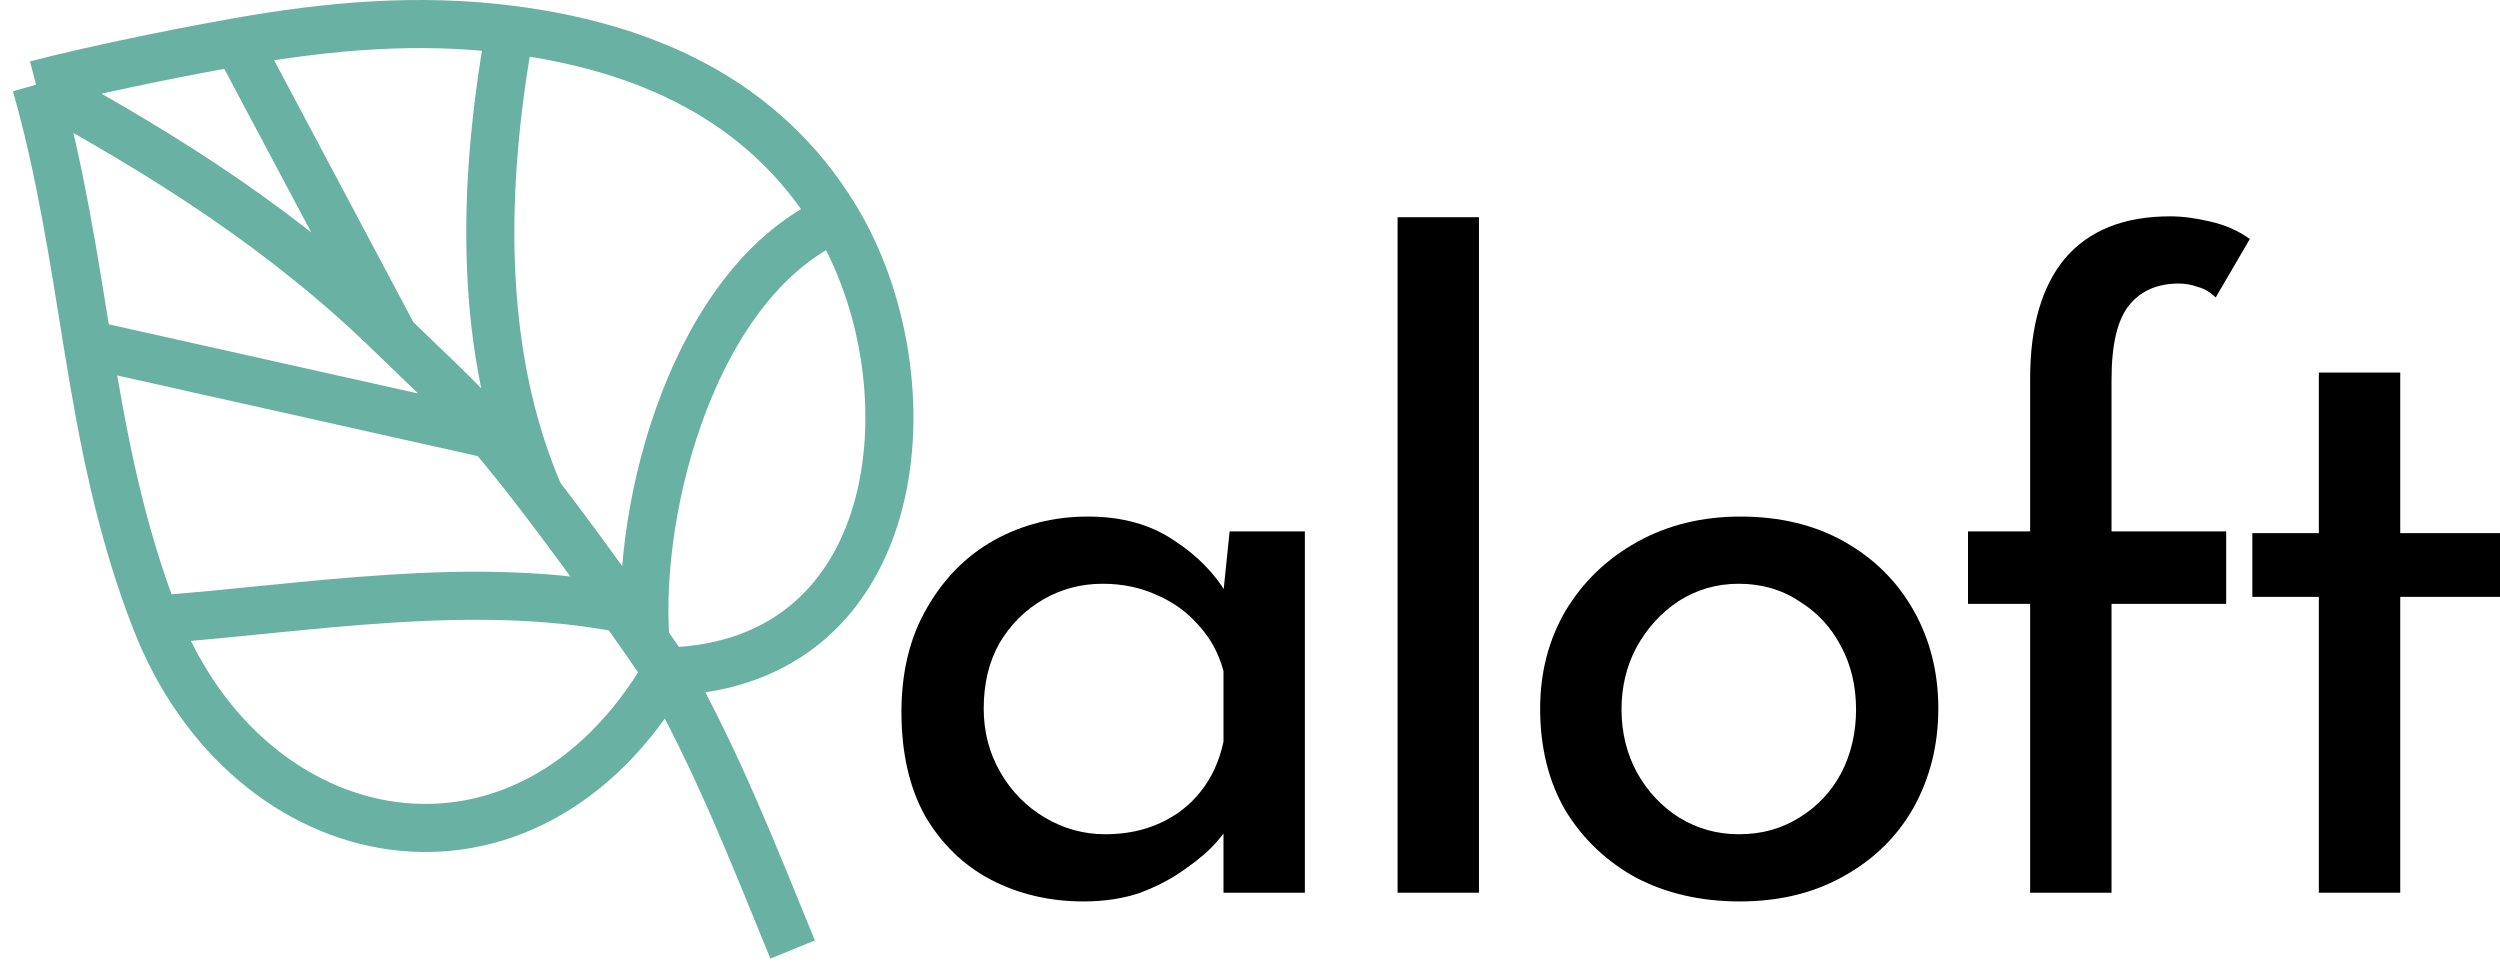
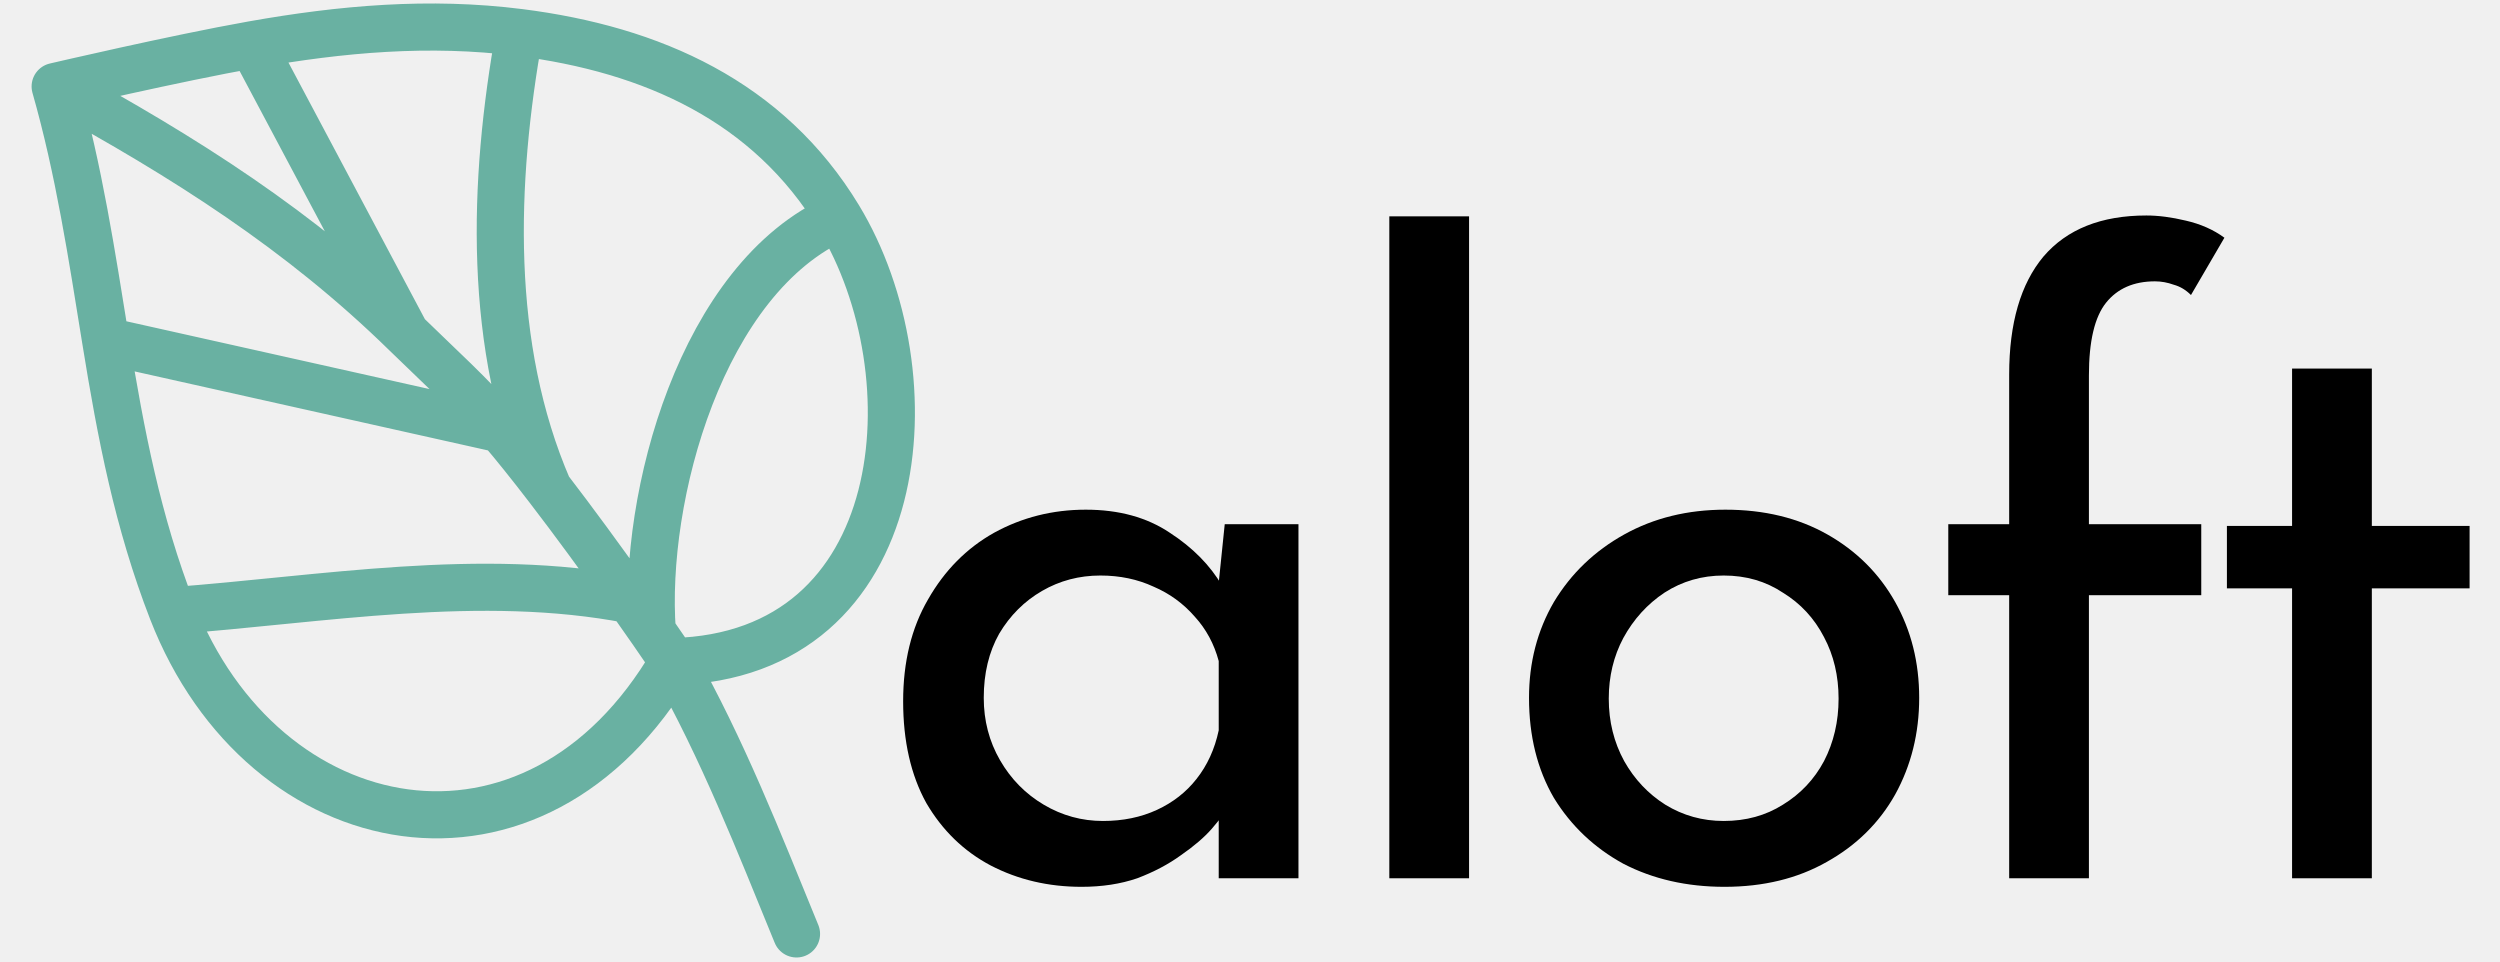
- <svg xmlns="http://www.w3.org/2000/svg" width="208" height="80" viewBox="0 0 208 80" fill="none">
-   <rect width="208" height="80" fill="#1E1E1E" />
-   <g id="Desktop header" clip-path="url(#clip0_0_1)">
-     <rect width="1440" height="716" transform="translate(-609 -362)" fill="white" />
-     <rect id="Rectangle 7" x="-626" y="-12" width="1473" height="114" fill="white" stroke="black" stroke-width="2" />
-     <g id="Group 3">
-       <path id="Vector" d="M3 7.045C6.738 6.067 13.242 4.653 19.739 3.499M3 7.045C5.025 14.14 6.113 21.357 7.292 28.639M3 7.045C13.97 13.035 23.835 19.268 32.778 28.024M19.739 3.499L32.778 28.024M19.739 3.499C27.314 2.154 34.777 1.491 42.429 2.462M7.292 28.639L40.842 36.142M7.292 28.639C8.569 36.532 10.006 44.026 12.93 51.558M32.778 28.024C35.49 30.68 38.367 33.255 40.842 36.142M55.468 55.875C54.887 55.022 54.297 54.163 53.702 53.306M55.468 55.875C75.762 55.354 77.607 31.475 69.533 18.155M55.468 55.875C43.774 75.943 20.657 71.464 12.93 51.558M55.468 55.875C59.664 63.301 62.72 71.114 65.947 79M53.702 53.306C53.081 52.411 52.455 51.518 51.829 50.633M53.702 53.306C52.862 41.945 57.866 23.275 69.533 18.155M69.533 18.155C63.565 8.309 53.701 3.892 42.429 2.462M12.93 51.558C25.718 50.606 39.082 48.175 51.829 50.633M42.429 2.462C40.141 15.159 39.672 29.118 44.883 41.178M40.842 36.142C41.975 37.464 43.357 39.19 44.883 41.178M44.883 41.178C47.013 43.952 49.424 47.234 51.829 50.633" stroke="#69B1A2" stroke-width="4" />
-       <g id="aloft">
-         <path d="M90.144 75C87.329 75 84.757 74.395 82.427 73.185C80.145 71.975 78.325 70.208 76.966 67.884C75.655 65.512 75 62.632 75 59.243C75 55.903 75.704 53.023 77.112 50.602C78.519 48.134 80.388 46.246 82.718 44.939C85.096 43.632 87.693 42.978 90.508 42.978C93.324 42.978 95.702 43.632 97.644 44.939C99.585 46.197 101.066 47.698 102.085 49.441L101.648 50.602L102.304 44.213H108.565V74.274H101.794V66.432L102.522 68.174C102.328 68.659 101.891 69.288 101.212 70.062C100.581 70.788 99.707 71.539 98.59 72.313C97.523 73.088 96.285 73.741 94.877 74.274C93.469 74.758 91.892 75 90.144 75ZM91.965 69.409C93.664 69.409 95.193 69.094 96.552 68.465C97.911 67.836 99.027 66.964 99.901 65.851C100.823 64.689 101.454 63.31 101.794 61.712V55.831C101.406 54.378 100.726 53.12 99.755 52.055C98.785 50.941 97.62 50.094 96.26 49.513C94.901 48.884 93.397 48.569 91.746 48.569C89.95 48.569 88.3 49.005 86.795 49.876C85.29 50.748 84.077 51.958 83.155 53.507C82.281 55.056 81.844 56.871 81.844 58.953C81.844 60.889 82.305 62.656 83.228 64.254C84.15 65.851 85.388 67.11 86.941 68.029C88.494 68.949 90.169 69.409 91.965 69.409Z" fill="black" />
-         <path d="M116.279 18.073H123.05V74.274H116.279V18.073Z" fill="black" />
-         <path d="M128.14 58.953C128.14 55.952 128.844 53.241 130.251 50.82C131.708 48.4 133.698 46.488 136.222 45.084C138.746 43.68 141.61 42.978 144.813 42.978C148.114 42.978 151.002 43.68 153.478 45.084C155.953 46.488 157.871 48.4 159.23 50.82C160.589 53.241 161.268 55.952 161.268 58.953C161.268 61.954 160.589 64.689 159.23 67.158C157.871 69.578 155.929 71.49 153.405 72.894C150.929 74.298 148.041 75 144.741 75C141.537 75 138.673 74.347 136.149 73.04C133.673 71.684 131.708 69.82 130.251 67.448C128.844 65.028 128.14 62.196 128.14 58.953ZM134.911 59.026C134.911 60.962 135.348 62.729 136.222 64.326C137.096 65.875 138.261 67.11 139.717 68.029C141.221 68.949 142.872 69.409 144.668 69.409C146.561 69.409 148.235 68.949 149.692 68.029C151.196 67.11 152.361 65.875 153.187 64.326C154.012 62.729 154.424 60.962 154.424 59.026C154.424 57.089 154.012 55.346 153.187 53.797C152.361 52.2 151.196 50.941 149.692 50.022C148.235 49.053 146.561 48.569 144.668 48.569C142.823 48.569 141.149 49.053 139.644 50.022C138.188 50.99 137.023 52.273 136.149 53.87C135.324 55.419 134.911 57.138 134.911 59.026Z" fill="black" />
-         <path d="M168.908 74.274V50.239H163.738V44.213H168.908V31.506C168.908 27.149 169.879 23.809 171.82 21.485C173.81 19.162 176.723 18 180.557 18C181.577 18 182.693 18.145 183.907 18.436C185.169 18.726 186.261 19.21 187.183 19.888L184.344 24.753C183.907 24.317 183.421 24.027 182.887 23.881C182.353 23.688 181.819 23.591 181.286 23.591C179.49 23.591 178.106 24.196 177.135 25.406C176.165 26.617 175.679 28.674 175.679 31.578V44.213H185.217V50.239H175.679V74.274H168.908Z" fill="black" />
-         <path d="M192.928 30.997H199.7V44.358H208V49.659H199.7V74.274H192.928V49.659H187.395V44.358H192.928V30.997Z" fill="black" />
-       </g>
-     </g>
-   </g>
+ <svg xmlns="http://www.w3.org/2000/svg" width="208" height="80" viewBox="-537.549 -440.078 207.453 81.64" fill="none">
  <defs>
    <clipPath id="clip0_0_1">
      <rect width="1440" height="716" transform="translate(-609 -362)" />
    </clipPath>
  </defs>
+   <g id="Desktop header" clip-path="url(#clip0_0_1)" transform="matrix(1, 0, 0, 1, -538.2725, -439.7818)">
+     <g id="Group 3">
+       <path id="Vector" d="M 3 7.045 C 3 7.045 13.242 4.653 19.739 3.499 M 3 7.045 C 5.025 14.14 6.113 21.357 7.292 28.639 M 3 7.045 C 13.97 13.035 23.835 19.269 32.778 28.024 M 19.739 3.499 L 32.778 28.024 M 19.739 3.499 C 27.314 2.154 34.777 1.491 42.429 2.462 M 7.292 28.639 L 40.842 36.142 M 7.292 28.639 C 8.569 36.532 10.006 44.027 12.93 51.558 M 32.778 28.024 C 35.49 30.68 38.367 33.255 40.842 36.142 M 55.468 55.875 C 54.887 55.022 54.297 54.163 53.702 53.306 M 55.468 55.875 C 75.762 55.354 77.607 31.475 69.533 18.155 M 55.468 55.875 C 43.774 75.943 20.657 71.464 12.93 51.558 M 55.468 55.875 C 59.664 63.301 62.72 71.114 65.947 79 M 53.702 53.306 C 53.081 52.411 52.455 51.518 51.829 50.633 M 53.702 53.306 C 52.862 41.945 57.866 23.275 69.533 18.155 M 69.533 18.155 C 63.565 8.309 53.701 3.892 42.429 2.462 M 12.93 51.558 C 25.718 50.606 39.082 48.175 51.829 50.633 M 42.429 2.462 C 40.141 15.159 39.672 29.118 44.883 41.178 M 40.842 36.142 C 41.975 37.464 43.357 39.19 44.883 41.178 M 44.883 41.178 C 47.013 43.952 49.424 47.234 51.829 50.633" stroke="#69B1A2" style="stroke-linecap: round;" stroke-width="4" />
+       <g id="aloft">
+         <path d="M90.144 75C87.329 75 84.757 74.395 82.427 73.185C80.145 71.975 78.325 70.208 76.966 67.884C75.655 65.512 75 62.632 75 59.243C75 55.903 75.704 53.023 77.112 50.602C78.519 48.134 80.388 46.246 82.718 44.939C85.096 43.632 87.693 42.978 90.508 42.978C93.324 42.978 95.702 43.632 97.644 44.939C99.585 46.197 101.066 47.698 102.085 49.441L101.648 50.602L102.304 44.213H108.565V74.274H101.794V66.432L102.522 68.174C102.328 68.659 101.891 69.288 101.212 70.062C100.581 70.788 99.707 71.539 98.59 72.313C97.523 73.088 96.285 73.741 94.877 74.274C93.469 74.758 91.892 75 90.144 75ZM91.965 69.409C93.664 69.409 95.193 69.094 96.552 68.465C97.911 67.836 99.027 66.964 99.901 65.851C100.823 64.689 101.454 63.31 101.794 61.712V55.831C101.406 54.378 100.726 53.12 99.755 52.055C98.785 50.941 97.62 50.094 96.26 49.513C94.901 48.884 93.397 48.569 91.746 48.569C89.95 48.569 88.3 49.005 86.795 49.876C85.29 50.748 84.077 51.958 83.155 53.507C82.281 55.056 81.844 56.871 81.844 58.953C81.844 60.889 82.305 62.656 83.228 64.254C84.15 65.851 85.388 67.11 86.941 68.029C88.494 68.949 90.169 69.409 91.965 69.409Z" fill="black" style="stroke-linecap: round;" />
+         <path d="M116.279 18.073H123.05V74.274H116.279V18.073Z" fill="black" style="stroke-linecap: round;" />
+         <path d="M128.14 58.953C128.14 55.952 128.844 53.241 130.251 50.82C131.708 48.4 133.698 46.488 136.222 45.084C138.746 43.68 141.61 42.978 144.813 42.978C148.114 42.978 151.002 43.68 153.478 45.084C155.953 46.488 157.871 48.4 159.23 50.82C160.589 53.241 161.268 55.952 161.268 58.953C161.268 61.954 160.589 64.689 159.23 67.158C157.871 69.578 155.929 71.49 153.405 72.894C150.929 74.298 148.041 75 144.741 75C141.537 75 138.673 74.347 136.149 73.04C133.673 71.684 131.708 69.82 130.251 67.448C128.844 65.028 128.14 62.196 128.14 58.953ZM134.911 59.026C134.911 60.962 135.348 62.729 136.222 64.326C137.096 65.875 138.261 67.11 139.717 68.029C141.221 68.949 142.872 69.409 144.668 69.409C146.561 69.409 148.235 68.949 149.692 68.029C151.196 67.11 152.361 65.875 153.187 64.326C154.012 62.729 154.424 60.962 154.424 59.026C154.424 57.089 154.012 55.346 153.187 53.797C152.361 52.2 151.196 50.941 149.692 50.022C148.235 49.053 146.561 48.569 144.668 48.569C142.823 48.569 141.149 49.053 139.644 50.022C138.188 50.99 137.023 52.273 136.149 53.87C135.324 55.419 134.911 57.138 134.911 59.026Z" fill="black" style="stroke-linecap: round;" />
+         <path d="M168.908 74.274V50.239H163.738V44.213H168.908V31.506C168.908 27.149 169.879 23.809 171.82 21.485C173.81 19.162 176.723 18 180.557 18C181.577 18 182.693 18.145 183.907 18.436C185.169 18.726 186.261 19.21 187.183 19.888L184.344 24.753C183.907 24.317 183.421 24.027 182.887 23.881C182.353 23.688 181.819 23.591 181.286 23.591C179.49 23.591 178.106 24.196 177.135 25.406C176.165 26.617 175.679 28.674 175.679 31.578V44.213H185.217V50.239H175.679V74.274H168.908Z" fill="black" style="stroke-linecap: round;" />
+         <path d="M192.928 30.997H199.7V44.358H208V49.659H199.7V74.274H192.928V49.659H187.395V44.358H192.928V30.997Z" fill="black" style="stroke-linecap: round;" />
+       </g>
+     </g>
+   </g>
</svg>
